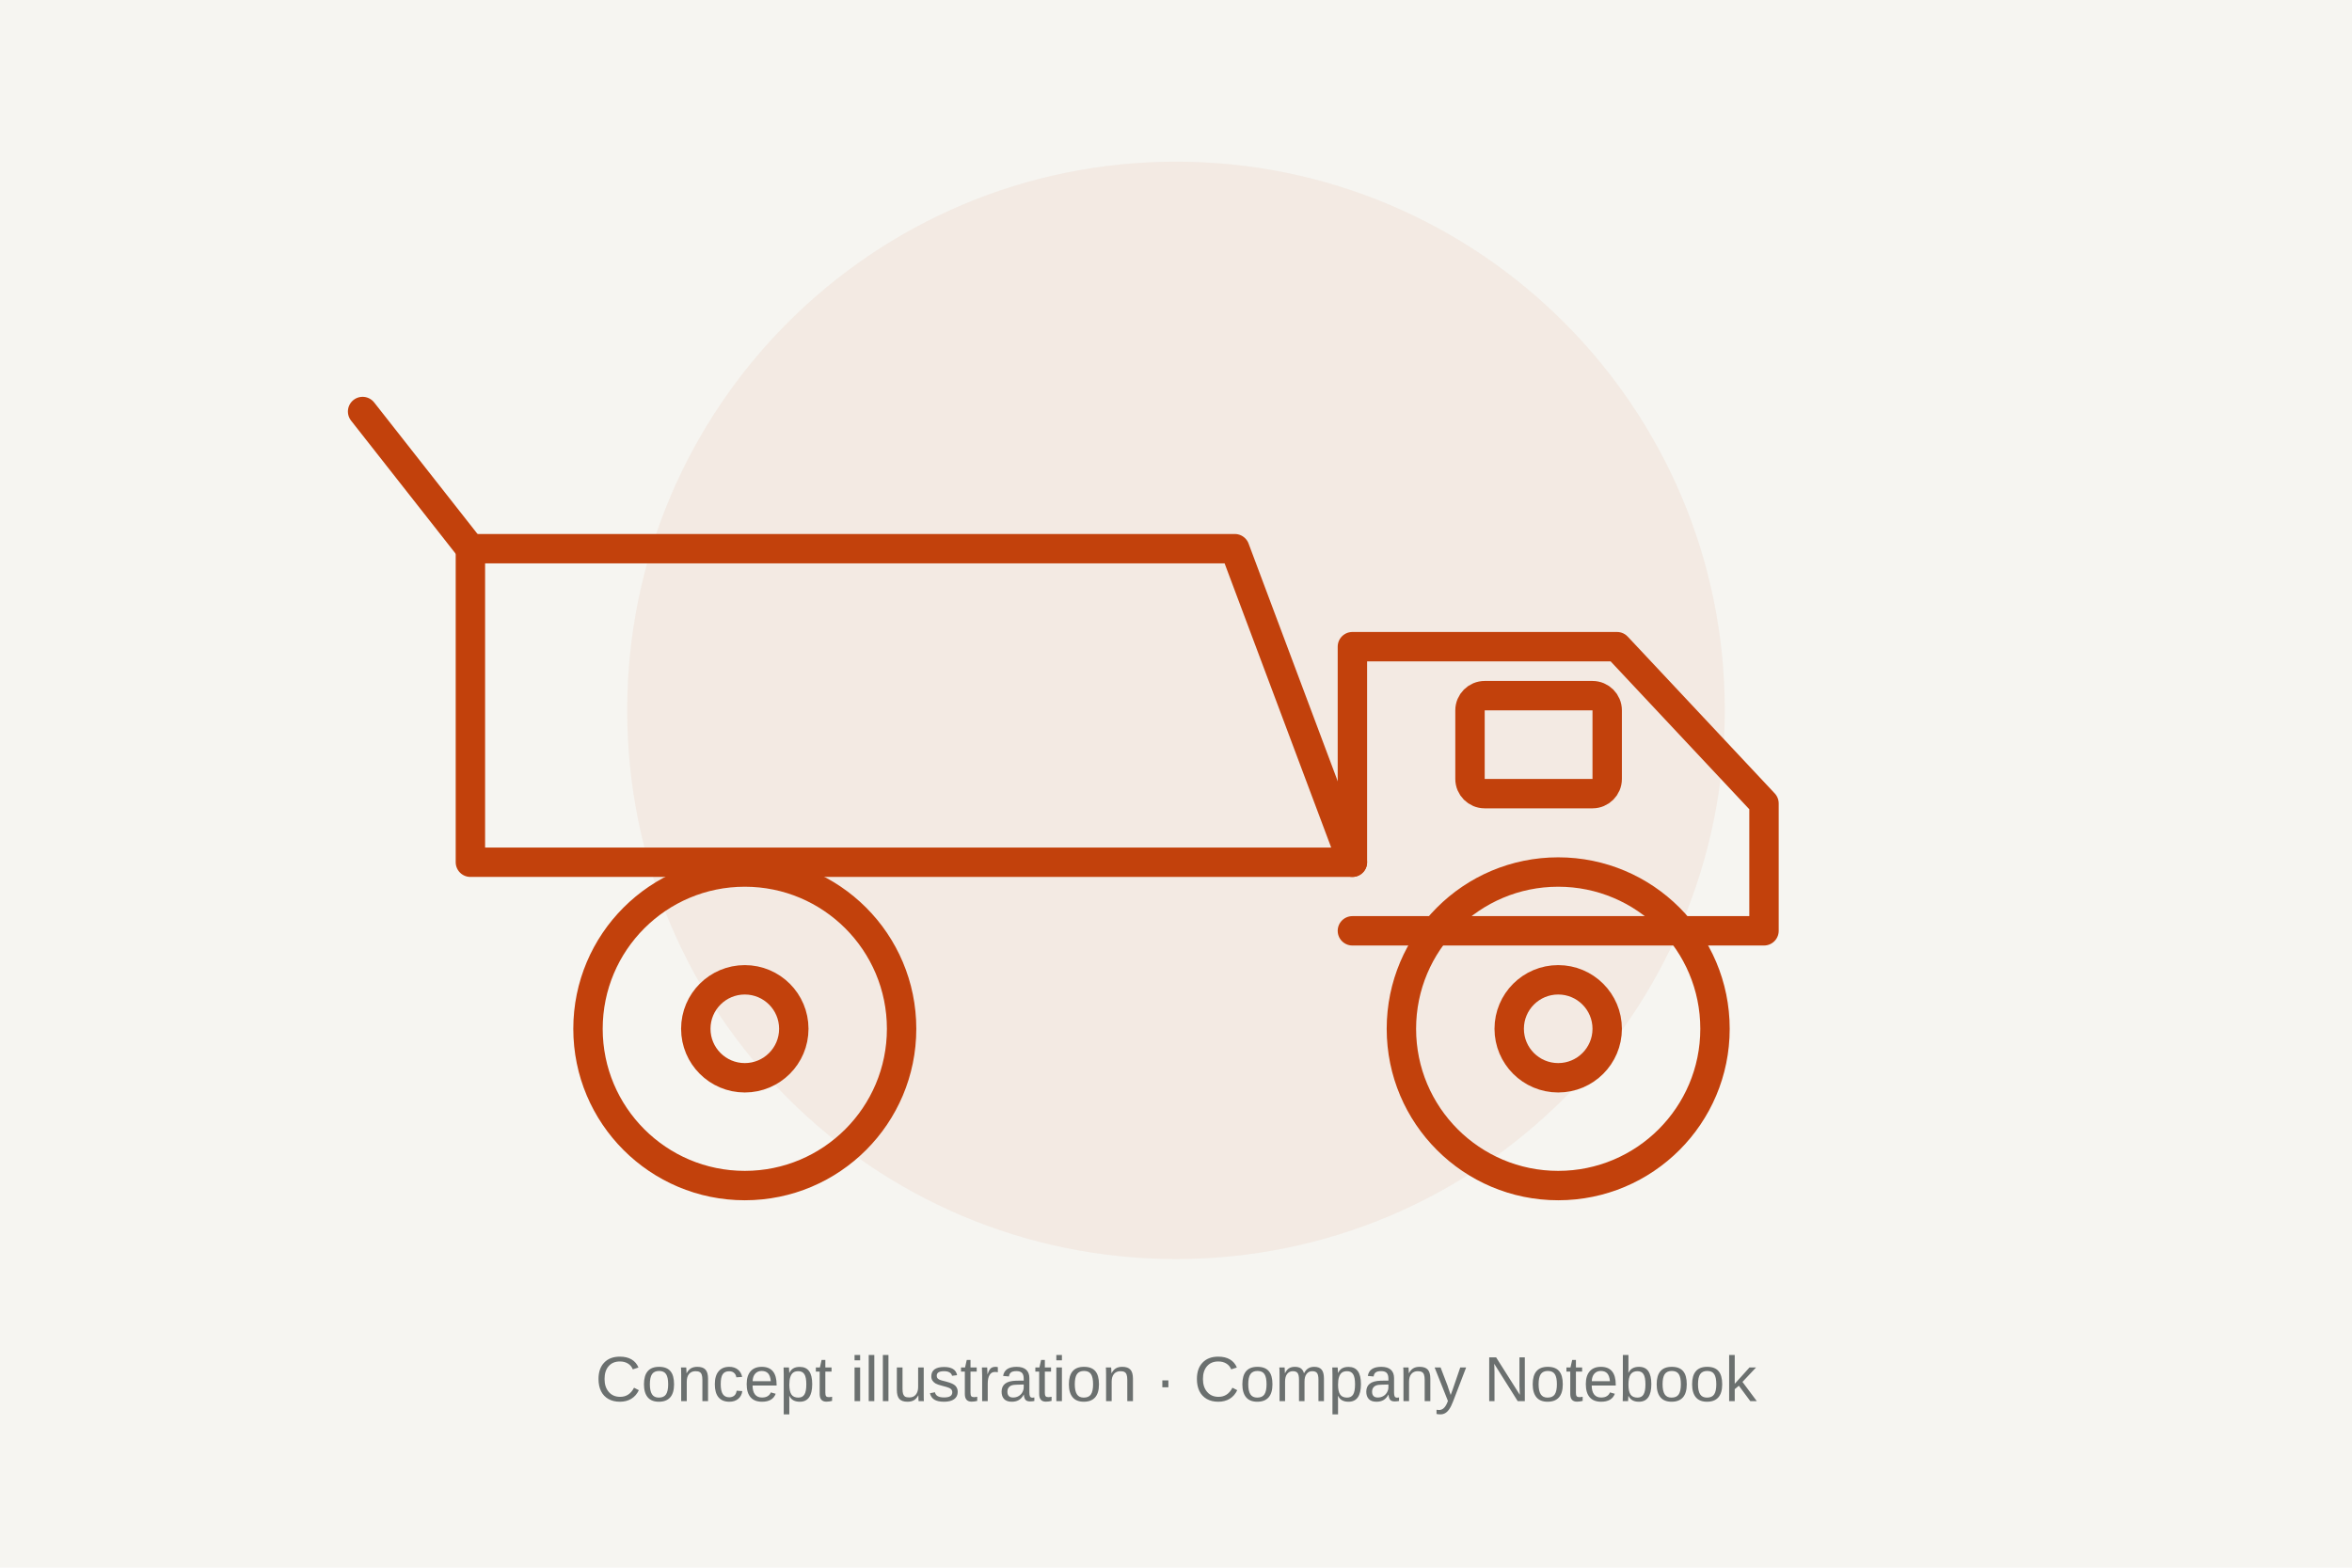
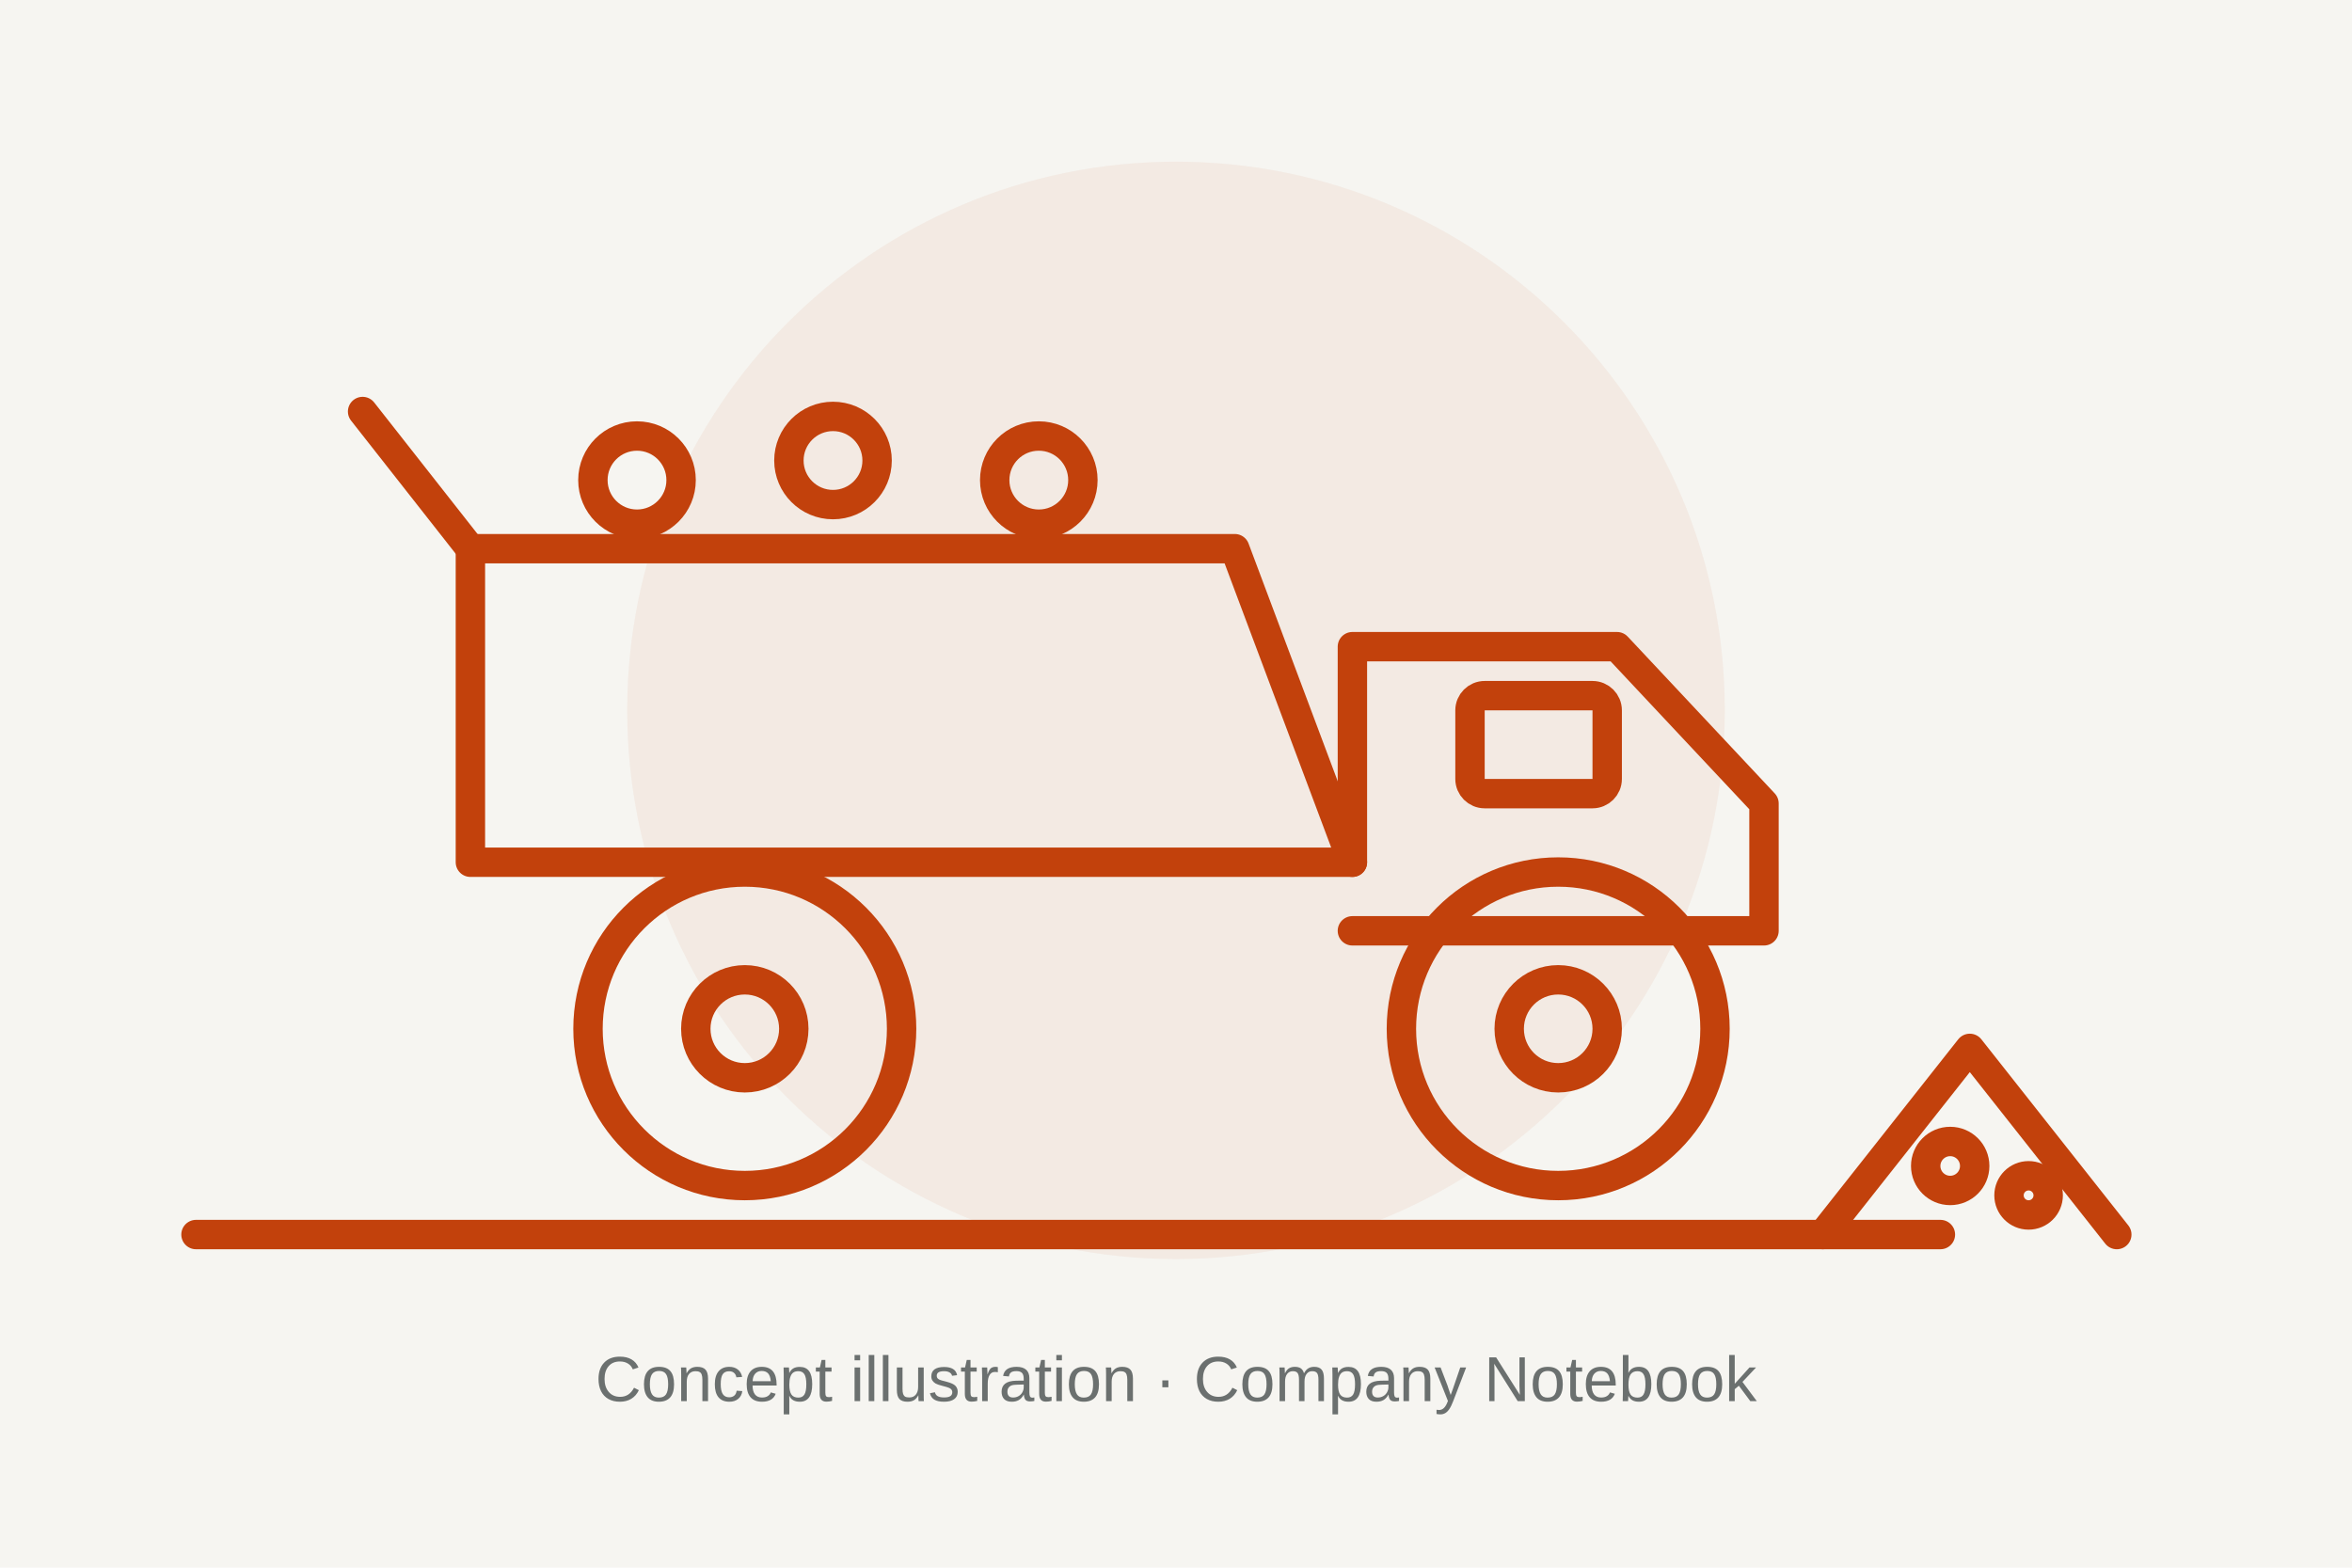
<svg xmlns="http://www.w3.org/2000/svg" viewBox="0 0 480 320">
  <rect width="480" height="320" fill="#f6f5f1" />
  <circle cx="240" cy="145" r="112" fill="#c2410c" opacity=".065" />
  <g fill="none" stroke="#c2410c" color="#c2410c" stroke-width="6" stroke-linecap="round" stroke-linejoin="round">
    <path d="M96 112 H252 L276 176 H96 Z" />
    <path d="M276 176 V132 H330 L360 164 V190 H276" />
    <rect x="300" y="142" width="28" height="20" rx="3" />
    <circle cx="152" cy="210" r="32" />
    <circle cx="152" cy="210" r="10" />
    <circle cx="318" cy="210" r="32" />
    <circle cx="318" cy="210" r="10" />
    <path d="M96 112 L74 84" />
+     <path d="M40 252 H372 L396 252" />
+     <path d="M372 252 L402 214 L432 252" />
+     <circle cx="130" cy="98" r="9" />
+     <circle cx="170" cy="94" r="9" />
+     <circle cx="212" cy="98" r="9" />
+     <circle cx="398" cy="238" r="5" />
+     <circle cx="414" cy="244" r="4" />
  </g>
  <text x="240" y="286" text-anchor="middle" font-family="Arial,sans-serif" font-size="13" fill="#6b706f">Concept illustration · Company Notebook</text>
</svg>
